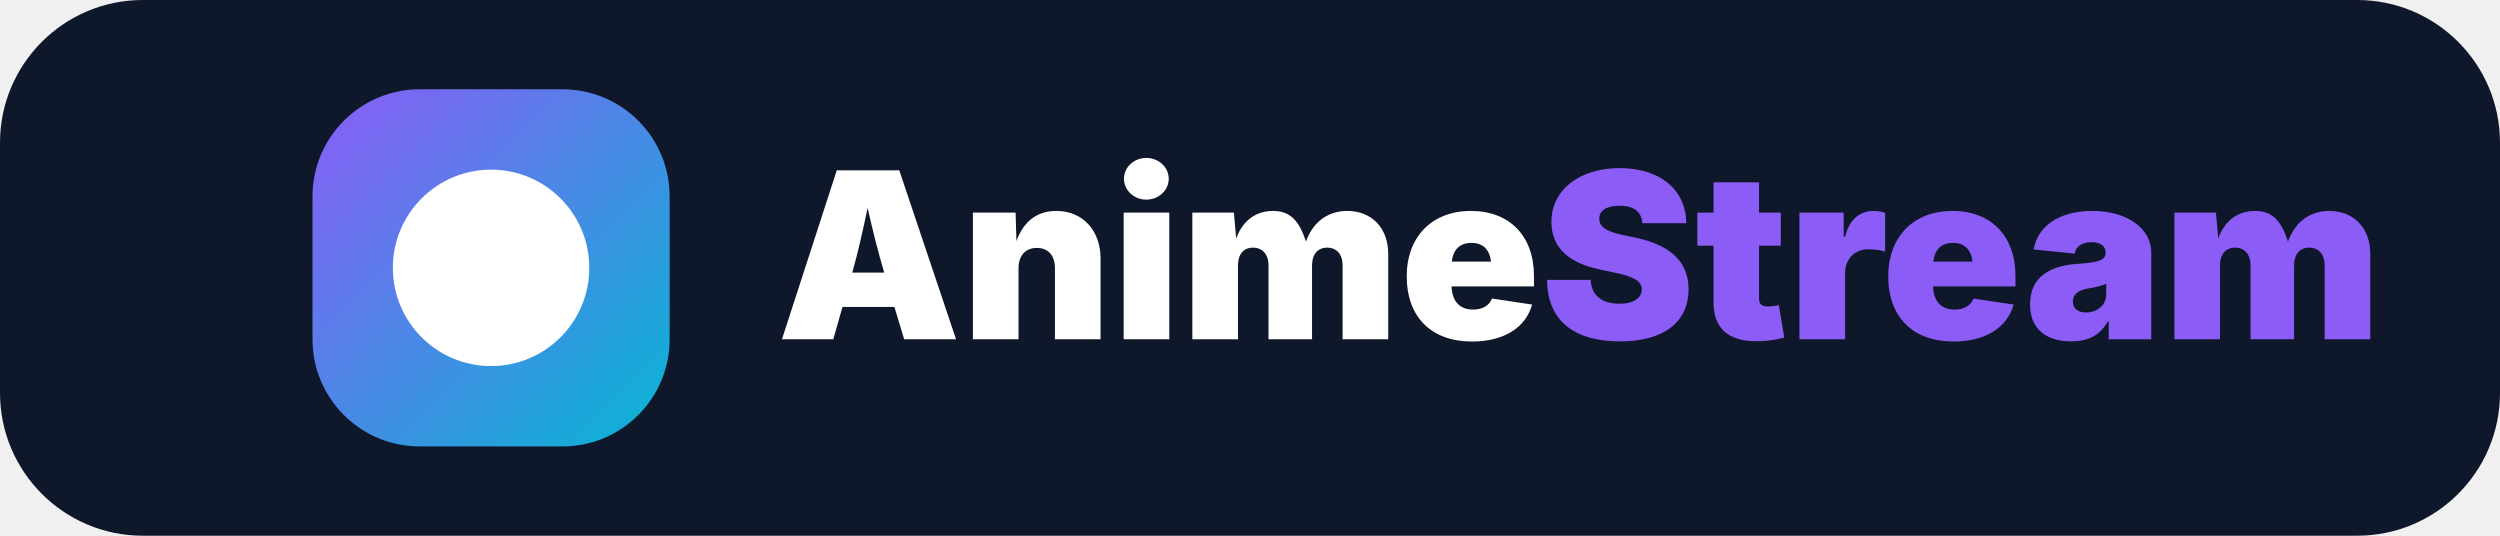
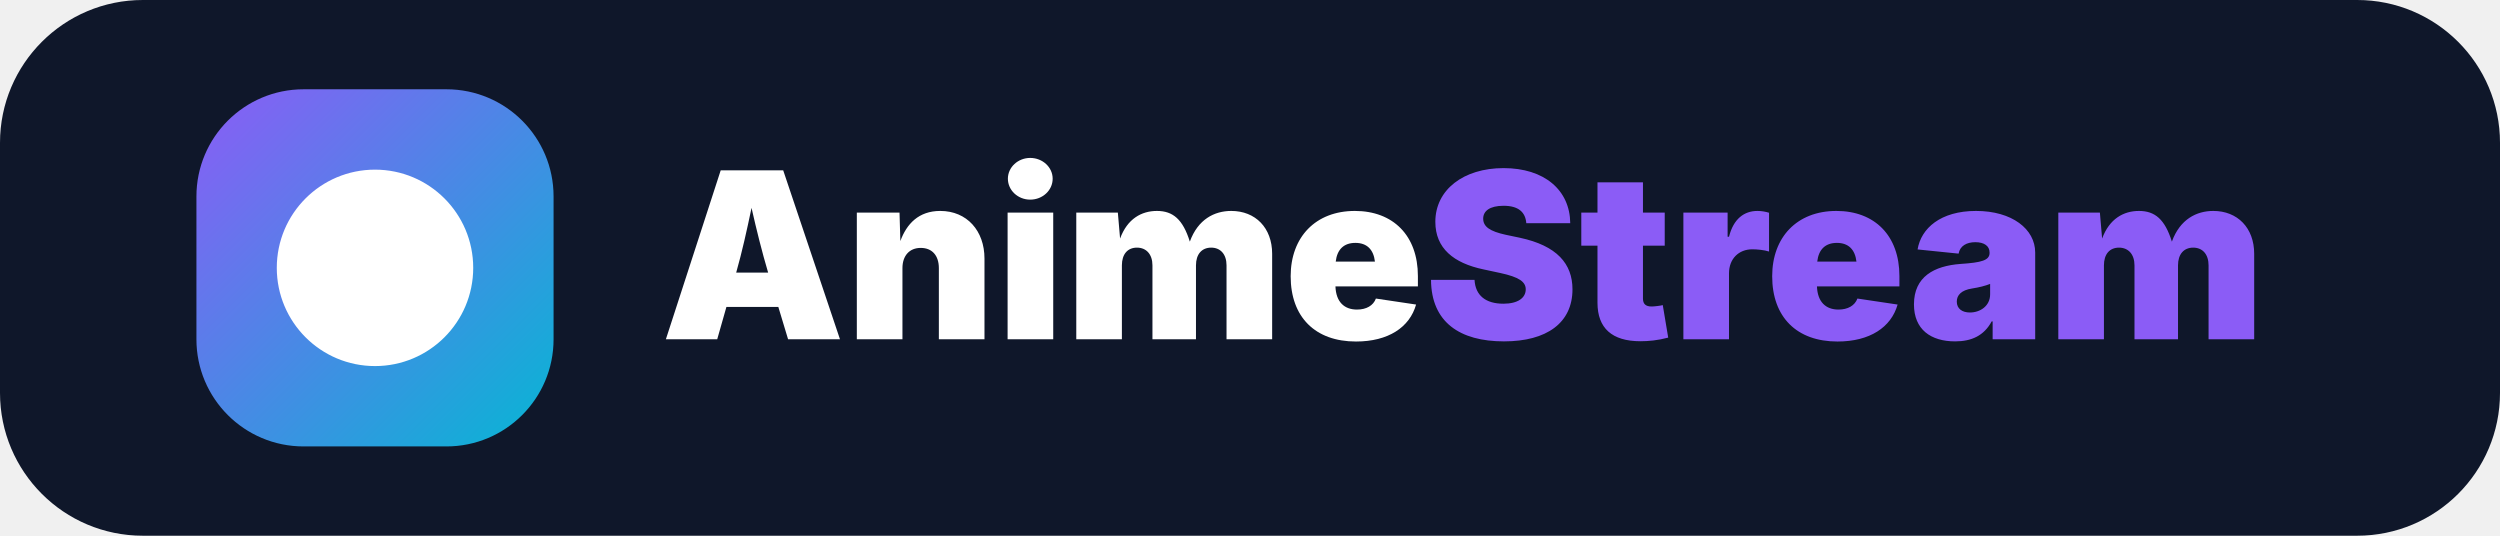
<svg xmlns="http://www.w3.org/2000/svg" viewBox="0 0 280 60" width="280" height="60">
  <defs>
    <linearGradient id="grad" x1="0%" y1="0%" x2="100%" y2="100%">
      <stop offset="0%" style="stop-color:#8B5CF6;stop-opacity:1" />
      <stop offset="100%" style="stop-color:#06B6D4;stop-opacity:1" />
    </linearGradient>
    <style>
      .text-anime { font-family: 'Inter', sans-serif; font-size: 26px; font-weight: 900; fill: #ffffff; }
      .text-stream { font-family: 'Inter', sans-serif; font-size: 26px; font-weight: 900; fill: #8B5CF6; }
    </style>
  </defs>
  <rect width="280" height="60" rx="16" fill="#0f172a" />
-   <g transform="translate(35, 10)">
+   <g transform="translate(22, 10)">
    <rect width="40" height="40" rx="12" fill="url(#grad)" />
    <svg x="8" y="8" width="24" height="24" viewBox="0 0 24 24" fill="#ffffff" stroke="#ffffff" stroke-width="2" stroke-linecap="round" stroke-linejoin="round">
      <circle cx="12" cy="12" r="10" />
      <polygon points="10 8 16 12 10 16 10 8" />
    </svg>
  </g>
-   <text x="87" y="38" class="text-anime">Anime<tspan class="text-stream">Stream</tspan>
+   <text x="74" y="38" class="text-anime">Anime<tspan class="text-stream">Stream</tspan>
  </text>
</svg>
